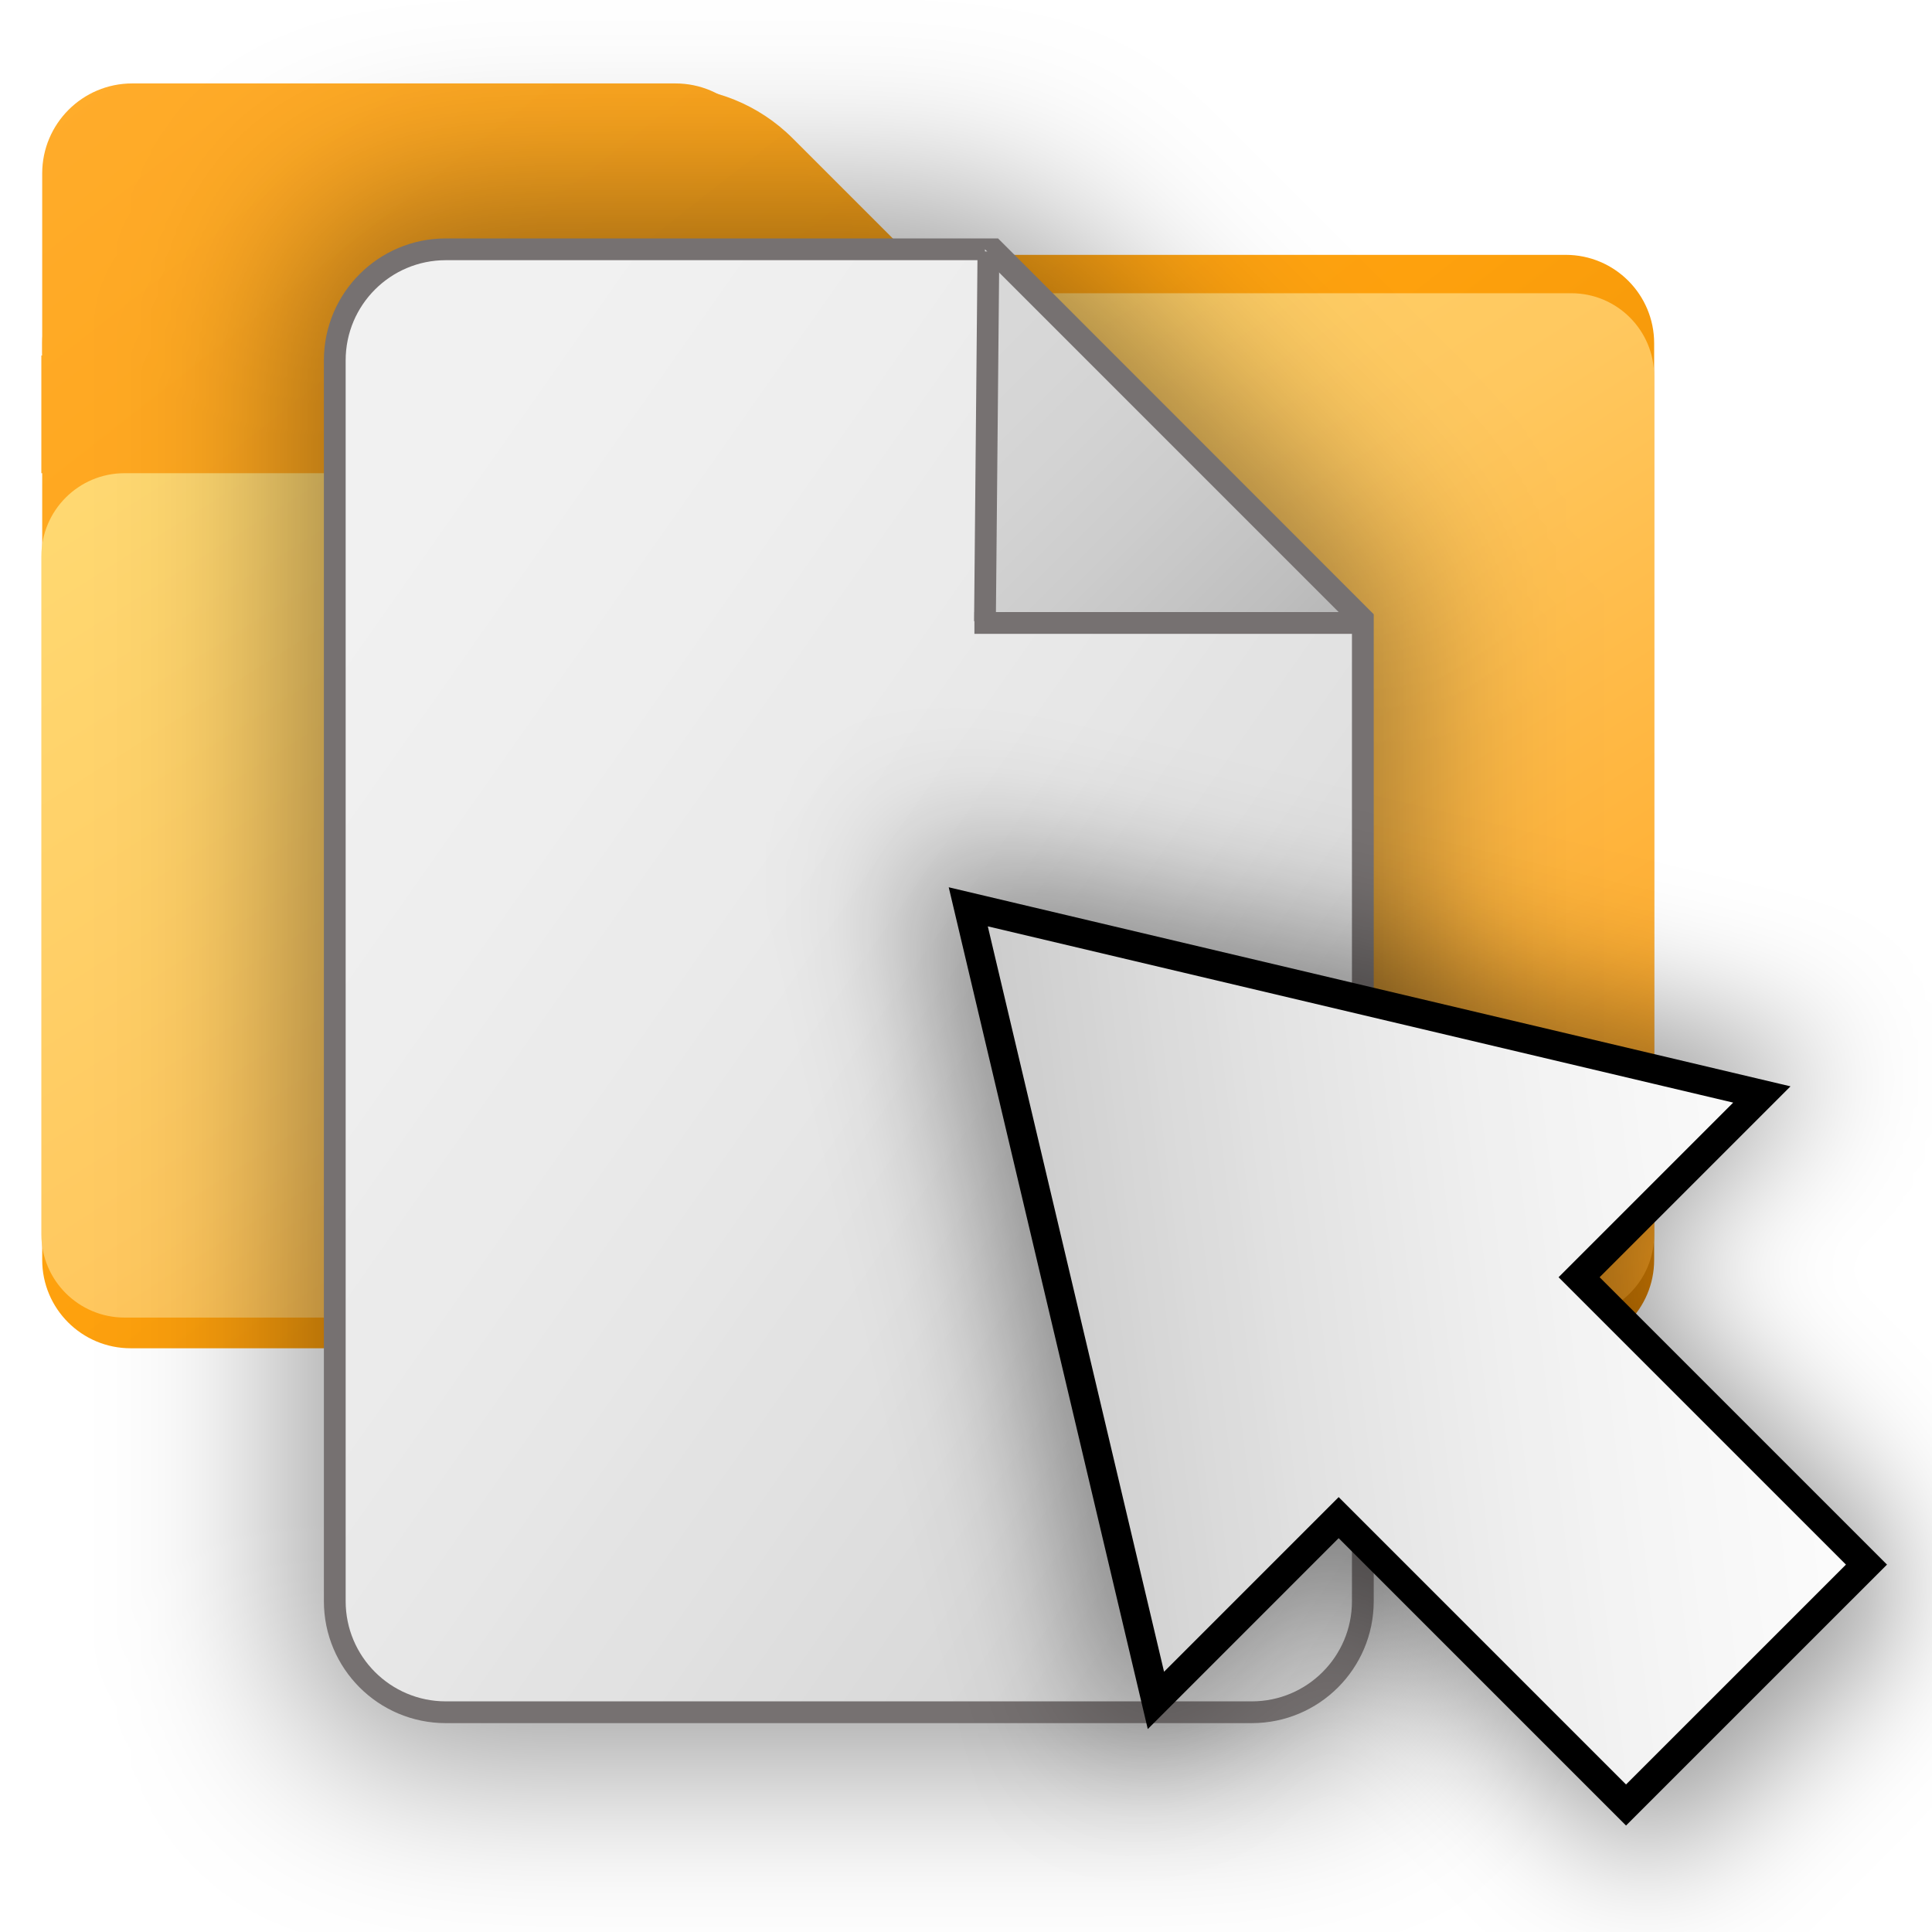
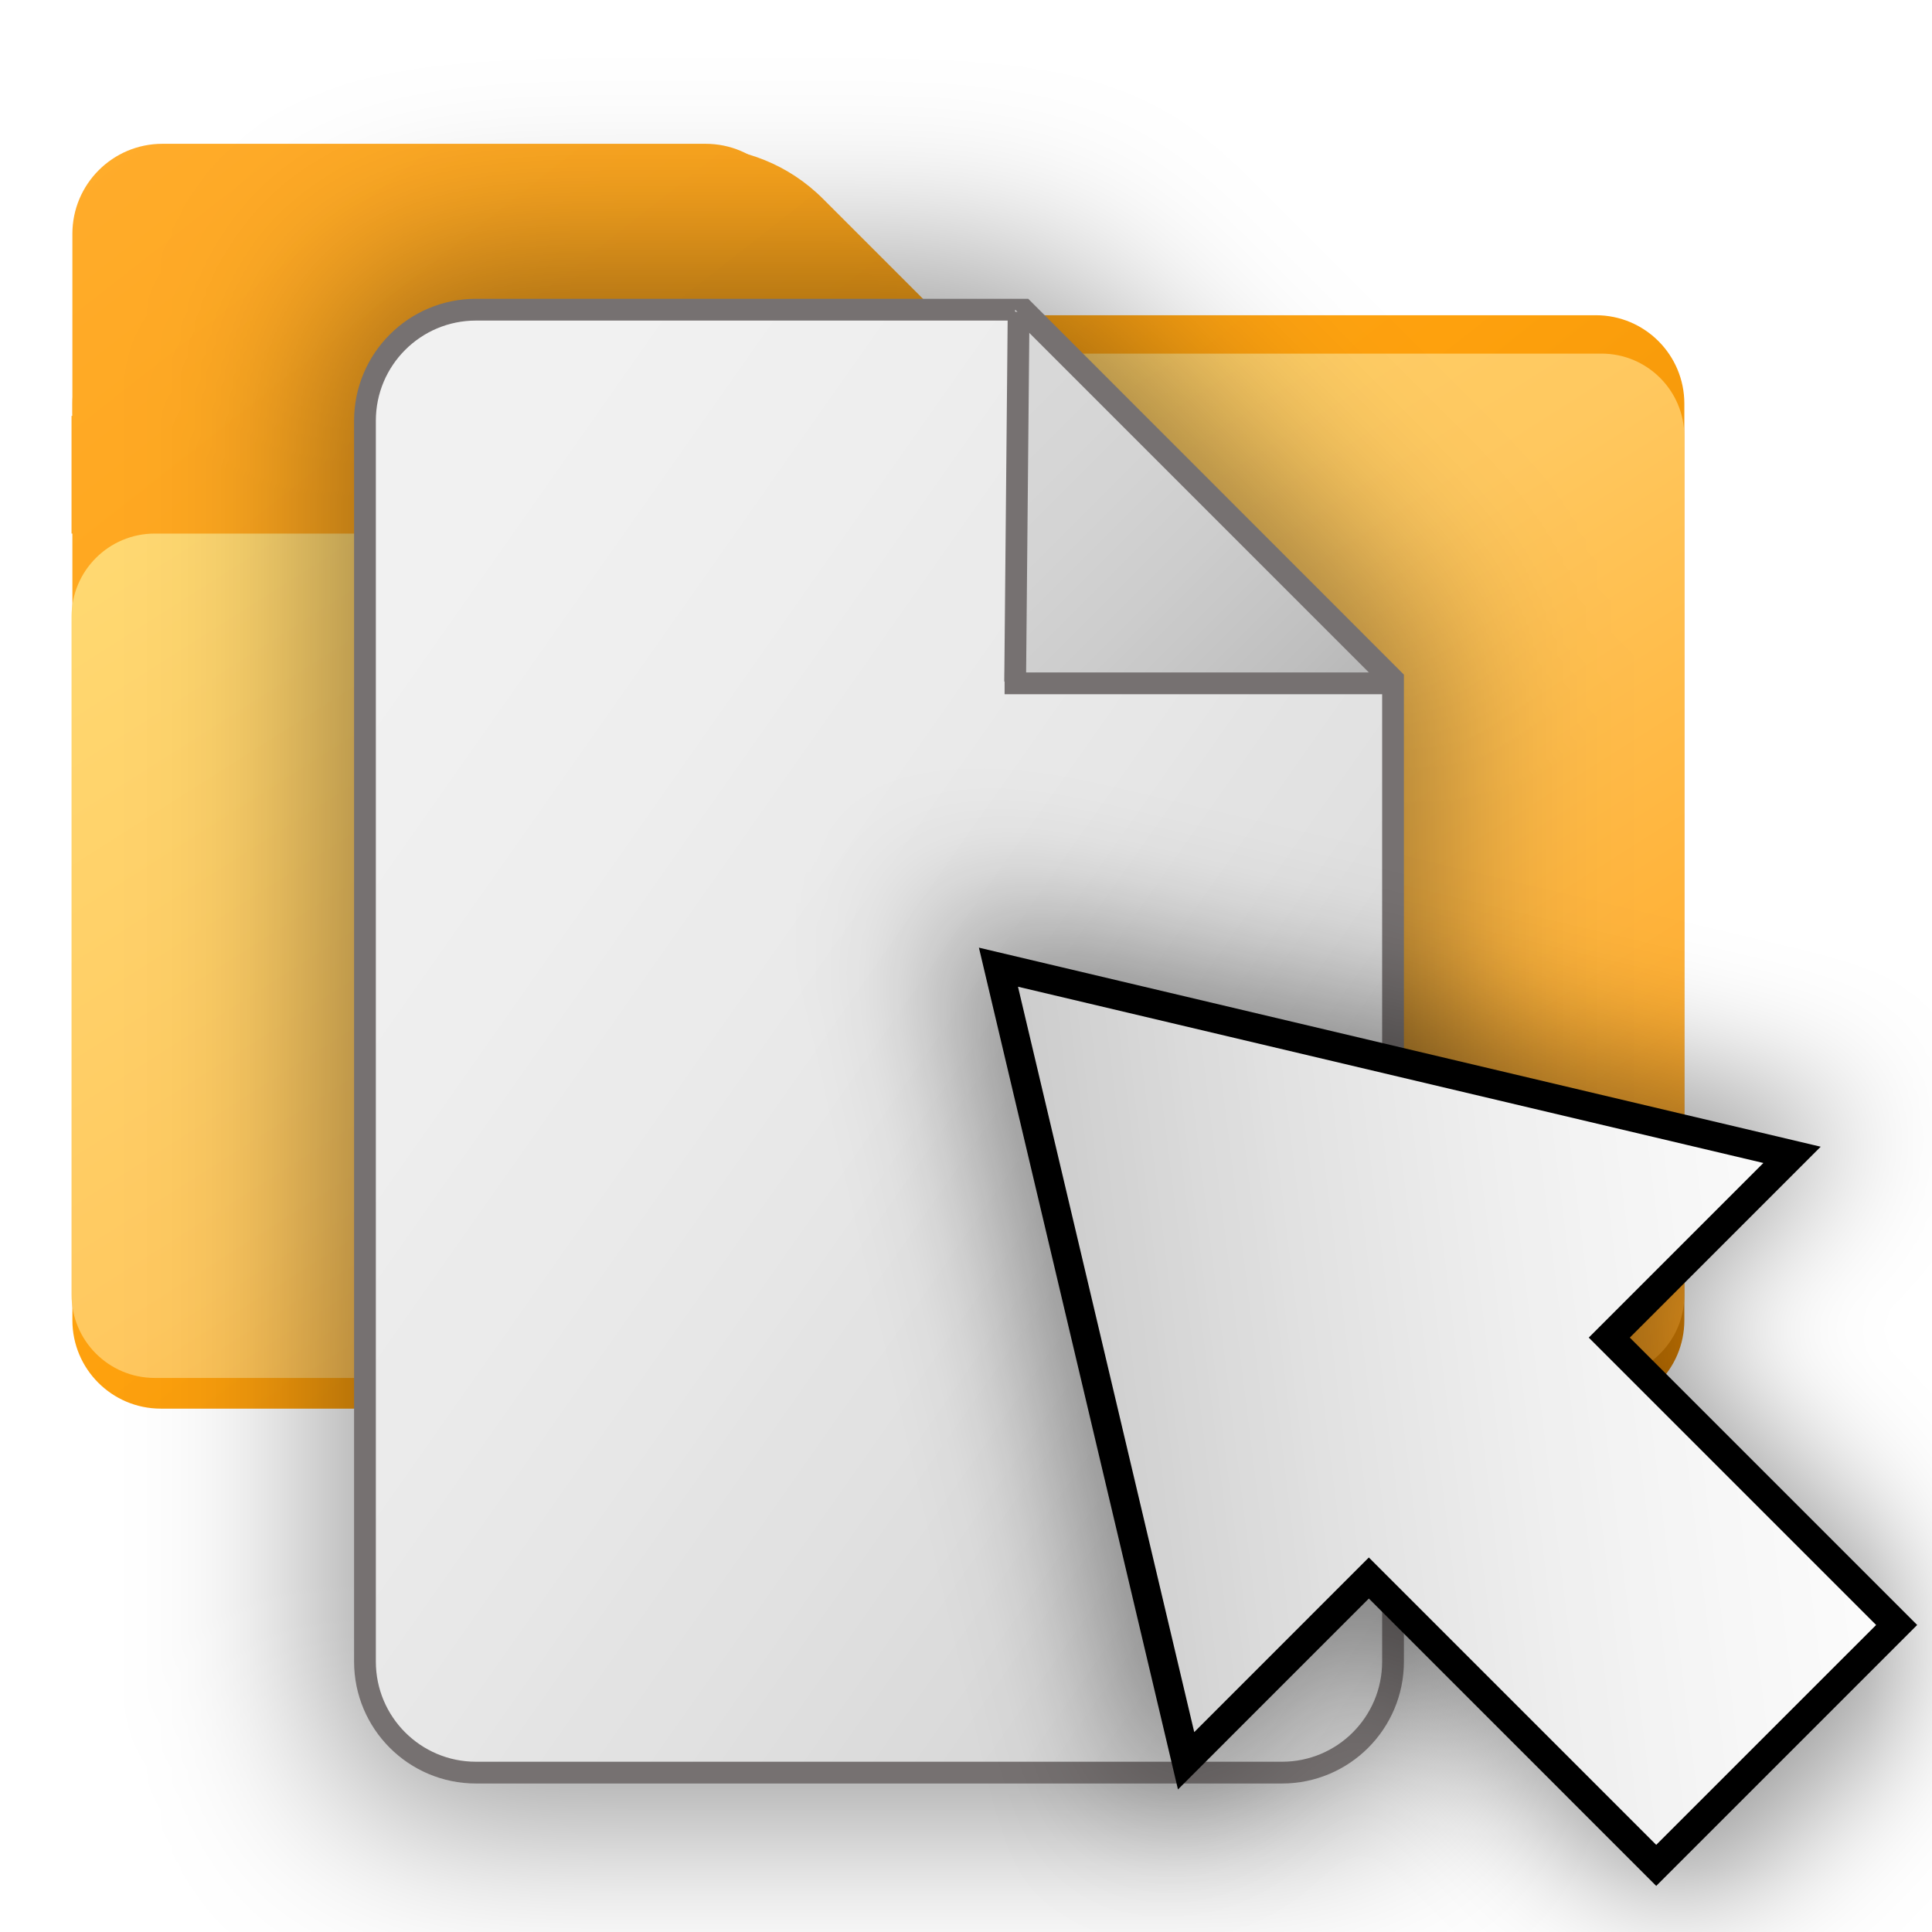
<svg xmlns="http://www.w3.org/2000/svg" width="128" height="128" xml:space="preserve" overflow="hidden" version="1.1" id="svg205">
  <defs id="defs184">
    <filter id="fx0" x="-100.1" y="-102.7" width="1201.2" height="1232.4" filterUnits="userSpaceOnUse" primitiveUnits="userSpaceOnUse">
      <feComponentTransfer color-interpolation-filters="sRGB" id="feComponentTransfer1">
        <feFuncR type="discrete" tableValues="0 0" id="feFuncR1" />
        <feFuncG type="discrete" tableValues="0 0" id="feFuncG1" />
        <feFuncB type="discrete" tableValues="0 0" id="feFuncB1" />
        <feFuncA type="linear" slope="0.4" intercept="0" id="feFuncA1" />
      </feComponentTransfer>
      <feGaussianBlur stdDeviation="7.157 7.151" id="feGaussianBlur1" />
    </filter>
    <filter id="fx1" x="-100.1" y="-102.7" width="1201.2" height="1232.4" filterUnits="userSpaceOnUse" primitiveUnits="userSpaceOnUse">
      <feComponentTransfer color-interpolation-filters="sRGB" id="feComponentTransfer2">
        <feFuncR type="discrete" tableValues="0 0" id="feFuncR2" />
        <feFuncG type="discrete" tableValues="0 0" id="feFuncG2" />
        <feFuncB type="discrete" tableValues="0 0" id="feFuncB2" />
        <feFuncA type="linear" slope="0.4" intercept="0" id="feFuncA2" />
      </feComponentTransfer>
      <feGaussianBlur stdDeviation="6.417 6.417" id="feGaussianBlur2" />
    </filter>
    <clipPath id="clip2">
      <rect x="567" y="507" width="1001" height="1027" id="rect2" />
    </clipPath>
    <linearGradient x1="1247.95" y1="1259.99" x2="666.054" y2="518.011" gradientUnits="userSpaceOnUse" spreadMethod="reflect" id="fill3">
      <stop offset="0" stop-color="#DE8200" id="stop2" />
      <stop offset="0.5" stop-color="#FEA10D" id="stop3" />
      <stop offset="1" stop-color="#FFAC2B" id="stop4" />
    </linearGradient>
    <linearGradient x1="1247.95" y1="1259.99" x2="666.054" y2="518.011" gradientUnits="userSpaceOnUse" spreadMethod="reflect" id="fill4">
      <stop offset="0" stop-color="#DE8200" id="stop5" />
      <stop offset="0.5" stop-color="#FEA10D" id="stop6" />
      <stop offset="1" stop-color="#FFAC2B" id="stop7" />
    </linearGradient>
    <linearGradient x1="1247.95" y1="1259.99" x2="666.054" y2="518.011" gradientUnits="userSpaceOnUse" spreadMethod="reflect" id="fill5">
      <stop offset="0" stop-color="#DE8200" id="stop8" />
      <stop offset="0.5" stop-color="#FEA10D" id="stop9" />
      <stop offset="1" stop-color="#FFAC2B" id="stop10" />
    </linearGradient>
    <linearGradient x1="1247.95" y1="1259.99" x2="666.054" y2="518.011" gradientUnits="userSpaceOnUse" spreadMethod="reflect" id="fill6">
      <stop offset="0" stop-color="#DE8200" id="stop11" />
      <stop offset="0.5" stop-color="#FEA10D" id="stop12" />
      <stop offset="1" stop-color="#FFAC2B" id="stop13" />
    </linearGradient>
    <linearGradient x1="1176.6" y1="1277.18" x2="737.404" y2="585.664" gradientUnits="userSpaceOnUse" spreadMethod="reflect" id="fill7">
      <stop offset="0" stop-color="#FFA11B" id="stop14" />
      <stop offset="0.5" stop-color="#FFC85F" id="stop15" />
      <stop offset="1" stop-color="#FFDD76" id="stop16" />
    </linearGradient>
    <linearGradient x1="1176.6" y1="1277.18" x2="737.404" y2="585.664" gradientUnits="userSpaceOnUse" spreadMethod="reflect" id="fill8">
      <stop offset="0" stop-color="#FFA11B" id="stop17" />
      <stop offset="0.5" stop-color="#FFC85F" id="stop18" />
      <stop offset="1" stop-color="#FFDD76" id="stop19" />
    </linearGradient>
    <linearGradient x1="1176.6" y1="1277.18" x2="737.404" y2="585.664" gradientUnits="userSpaceOnUse" spreadMethod="reflect" id="fill9">
      <stop offset="0" stop-color="#FFA11B" id="stop20" />
      <stop offset="0.5" stop-color="#FFC85F" id="stop21" />
      <stop offset="1" stop-color="#FFDD76" id="stop22" />
    </linearGradient>
    <clipPath id="clip10">
      <rect x="0" y="0" width="131" height="167" id="rect22" />
    </clipPath>
    <linearGradient x1="1283.5" y1="1243.6" x2="631.496" y2="785.403" gradientUnits="userSpaceOnUse" spreadMethod="reflect" id="fill11">
      <stop offset="0" stop-color="#CCCCCC" id="stop23" />
      <stop offset="0.027" stop-color="#CDCDCD" id="stop24" />
      <stop offset="0.054" stop-color="#CFCFCF" id="stop25" />
      <stop offset="0.081" stop-color="#D1D1D1" id="stop26" />
      <stop offset="0.108" stop-color="#D3D3D3" id="stop27" />
      <stop offset="0.135" stop-color="#D5D5D5" id="stop28" />
      <stop offset="0.162" stop-color="#D6D6D6" id="stop29" />
      <stop offset="0.189" stop-color="#D8D8D8" id="stop30" />
      <stop offset="0.216" stop-color="#D9D9D9" id="stop31" />
      <stop offset="0.243" stop-color="#DBDBDB" id="stop32" />
      <stop offset="0.27" stop-color="#DCDCDC" id="stop33" />
      <stop offset="0.297" stop-color="#DEDEDE" id="stop34" />
      <stop offset="0.324" stop-color="#DFDFDF" id="stop35" />
      <stop offset="0.351" stop-color="#E1E1E1" id="stop36" />
      <stop offset="0.378" stop-color="#E2E2E2" id="stop37" />
      <stop offset="0.405" stop-color="#E3E3E3" id="stop38" />
      <stop offset="0.432" stop-color="#E4E4E4" id="stop39" />
      <stop offset="0.459" stop-color="#E6E6E6" id="stop40" />
      <stop offset="0.486" stop-color="#E7E7E7" id="stop41" />
      <stop offset="0.514" stop-color="#E8E8E8" id="stop42" />
      <stop offset="0.541" stop-color="#E9E9E9" id="stop43" />
      <stop offset="0.568" stop-color="#EAEAEA" id="stop44" />
      <stop offset="0.595" stop-color="#EBEBEB" id="stop45" />
      <stop offset="0.622" stop-color="#EBEBEB" id="stop46" />
      <stop offset="0.649" stop-color="#ECECEC" id="stop47" />
      <stop offset="0.676" stop-color="#EDEDED" id="stop48" />
      <stop offset="0.703" stop-color="#EEEEEE" id="stop49" />
      <stop offset="0.73" stop-color="#EEEEEE" id="stop50" />
      <stop offset="0.757" stop-color="#EFEFEF" id="stop51" />
      <stop offset="0.784" stop-color="#EFEFEF" id="stop52" />
      <stop offset="0.811" stop-color="#F0F0F0" id="stop53" />
      <stop offset="0.838" stop-color="#F0F0F0" id="stop54" />
      <stop offset="0.865" stop-color="#F1F1F1" id="stop55" />
      <stop offset="0.892" stop-color="#F1F1F1" id="stop56" />
      <stop offset="0.919" stop-color="#F1F1F1" id="stop57" />
      <stop offset="0.946" stop-color="#F1F1F1" id="stop58" />
      <stop offset="0.973" stop-color="#F1F1F1" id="stop59" />
      <stop offset="1" stop-color="#F2F2F2" id="stop60" />
    </linearGradient>
    <linearGradient x1="1198" y1="844" x2="1022" y2="668" gradientUnits="userSpaceOnUse" spreadMethod="reflect" id="fill12">
      <stop offset="0" stop-color="#B6B6B6" id="stop61" />
      <stop offset="0.029" stop-color="#B7B7B7" id="stop62" />
      <stop offset="0.059" stop-color="#B9B9B9" id="stop63" />
      <stop offset="0.088" stop-color="#BBBBBB" id="stop64" />
      <stop offset="0.118" stop-color="#BDBDBD" id="stop65" />
      <stop offset="0.147" stop-color="#BFBFBF" id="stop66" />
      <stop offset="0.176" stop-color="#C0C0C0" id="stop67" />
      <stop offset="0.206" stop-color="#C2C2C2" id="stop68" />
      <stop offset="0.235" stop-color="#C3C3C3" id="stop69" />
      <stop offset="0.265" stop-color="#C5C5C5" id="stop70" />
      <stop offset="0.294" stop-color="#C6C6C6" id="stop71" />
      <stop offset="0.324" stop-color="#C8C8C8" id="stop72" />
      <stop offset="0.353" stop-color="#C9C9C9" id="stop73" />
      <stop offset="0.382" stop-color="#CACACA" id="stop74" />
      <stop offset="0.412" stop-color="#CCCCCC" id="stop75" />
      <stop offset="0.441" stop-color="#CDCDCD" id="stop76" />
      <stop offset="0.471" stop-color="#CECECE" id="stop77" />
      <stop offset="0.5" stop-color="#CFCFCF" id="stop78" />
      <stop offset="0.529" stop-color="#D0D0D0" id="stop79" />
      <stop offset="0.559" stop-color="#D1D1D1" id="stop80" />
      <stop offset="0.588" stop-color="#D2D2D2" id="stop81" />
      <stop offset="0.618" stop-color="#D3D3D3" id="stop82" />
      <stop offset="0.647" stop-color="#D4D4D4" id="stop83" />
      <stop offset="0.676" stop-color="#D4D4D4" id="stop84" />
      <stop offset="0.706" stop-color="#D5D5D5" id="stop85" />
      <stop offset="0.735" stop-color="#D6D6D6" id="stop86" />
      <stop offset="0.765" stop-color="#D6D6D6" id="stop87" />
      <stop offset="0.794" stop-color="#D7D7D7" id="stop88" />
      <stop offset="0.824" stop-color="#D7D7D7" id="stop89" />
      <stop offset="0.853" stop-color="#D8D8D8" id="stop90" />
      <stop offset="0.882" stop-color="#D8D8D8" id="stop91" />
      <stop offset="0.912" stop-color="#D8D8D8" id="stop92" />
      <stop offset="0.941" stop-color="#D8D8D8" id="stop93" />
      <stop offset="0.971" stop-color="#D8D8D8" id="stop94" />
      <stop offset="1" stop-color="#D9D9D9" id="stop95" />
    </linearGradient>
    <clipPath id="clip13">
      <path d="m 1014.09,979.465 88.89,375.925 86.57,-86.58 136.13,136.13 113.89,-113.88 -136.13,-136.13 86.57,-86.57 z M 567,507 H 1568 V 1534 H 567 Z" fill-rule="evenodd" clip-rule="evenodd" id="path95" />
    </clipPath>
    <linearGradient x1="880.552" y1="1203.25" x2="1516.16" y2="1124.22" gradientUnits="userSpaceOnUse" spreadMethod="reflect" id="fill14">
      <stop offset="0" stop-color="#A6A6A6" id="stop96" />
      <stop offset="0.011" stop-color="#A7A7A7" id="stop97" />
      <stop offset="0.023" stop-color="#A9A9A9" id="stop98" />
      <stop offset="0.034" stop-color="#ABABAB" id="stop99" />
      <stop offset="0.045" stop-color="#ADADAD" id="stop100" />
      <stop offset="0.057" stop-color="#AFAFAF" id="stop101" />
      <stop offset="0.068" stop-color="#B1B1B1" id="stop102" />
      <stop offset="0.08" stop-color="#B2B2B2" id="stop103" />
      <stop offset="0.091" stop-color="#B4B4B4" id="stop104" />
      <stop offset="0.102" stop-color="#B6B6B6" id="stop105" />
      <stop offset="0.114" stop-color="#B8B8B8" id="stop106" />
      <stop offset="0.125" stop-color="#B9B9B9" id="stop107" />
      <stop offset="0.136" stop-color="#BBBBBB" id="stop108" />
      <stop offset="0.148" stop-color="#BDBDBD" id="stop109" />
      <stop offset="0.159" stop-color="#BEBEBE" id="stop110" />
      <stop offset="0.17" stop-color="#C0C0C0" id="stop111" />
      <stop offset="0.182" stop-color="#C1C1C1" id="stop112" />
      <stop offset="0.193" stop-color="#C3C3C3" id="stop113" />
      <stop offset="0.205" stop-color="#C5C5C5" id="stop114" />
      <stop offset="0.216" stop-color="#C6C6C6" id="stop115" />
      <stop offset="0.227" stop-color="#C8C8C8" id="stop116" />
      <stop offset="0.239" stop-color="#C9C9C9" id="stop117" />
      <stop offset="0.25" stop-color="#CBCBCB" id="stop118" />
      <stop offset="0.261" stop-color="#CCCCCC" id="stop119" />
      <stop offset="0.273" stop-color="#CECECE" id="stop120" />
      <stop offset="0.284" stop-color="#CFCFCF" id="stop121" />
      <stop offset="0.295" stop-color="#D0D0D0" id="stop122" />
      <stop offset="0.307" stop-color="#D2D2D2" id="stop123" />
      <stop offset="0.318" stop-color="#D3D3D3" id="stop124" />
      <stop offset="0.33" stop-color="#D4D4D4" id="stop125" />
      <stop offset="0.341" stop-color="#D6D6D6" id="stop126" />
      <stop offset="0.352" stop-color="#D7D7D7" id="stop127" />
      <stop offset="0.364" stop-color="#D8D8D8" id="stop128" />
      <stop offset="0.375" stop-color="#DADADA" id="stop129" />
      <stop offset="0.386" stop-color="#DBDBDB" id="stop130" />
      <stop offset="0.398" stop-color="#DCDCDC" id="stop131" />
      <stop offset="0.409" stop-color="#DDDDDD" id="stop132" />
      <stop offset="0.42" stop-color="#DEDEDE" id="stop133" />
      <stop offset="0.432" stop-color="#E0E0E0" id="stop134" />
      <stop offset="0.443" stop-color="#E1E1E1" id="stop135" />
      <stop offset="0.455" stop-color="#E2E2E2" id="stop136" />
      <stop offset="0.466" stop-color="#E3E3E3" id="stop137" />
      <stop offset="0.477" stop-color="#E4E4E4" id="stop138" />
      <stop offset="0.489" stop-color="#E5E5E5" id="stop139" />
      <stop offset="0.5" stop-color="#E6E6E6" id="stop140" />
      <stop offset="0.511" stop-color="#E7E7E7" id="stop141" />
      <stop offset="0.523" stop-color="#E8E8E8" id="stop142" />
      <stop offset="0.534" stop-color="#E9E9E9" id="stop143" />
      <stop offset="0.545" stop-color="#EAEAEA" id="stop144" />
      <stop offset="0.557" stop-color="#EBEBEB" id="stop145" />
      <stop offset="0.568" stop-color="#ECECEC" id="stop146" />
      <stop offset="0.58" stop-color="#EDEDED" id="stop147" />
      <stop offset="0.591" stop-color="#EEEEEE" id="stop148" />
      <stop offset="0.602" stop-color="#EFEFEF" id="stop149" />
      <stop offset="0.614" stop-color="#F0F0F0" id="stop150" />
      <stop offset="0.625" stop-color="#F0F0F0" id="stop151" />
      <stop offset="0.636" stop-color="#F1F1F1" id="stop152" />
      <stop offset="0.648" stop-color="#F2F2F2" id="stop153" />
      <stop offset="0.659" stop-color="#F3F3F3" id="stop154" />
      <stop offset="0.67" stop-color="#F3F3F3" id="stop155" />
      <stop offset="0.682" stop-color="#F4F4F4" id="stop156" />
      <stop offset="0.693" stop-color="#F5F5F5" id="stop157" />
      <stop offset="0.705" stop-color="#F5F5F5" id="stop158" />
      <stop offset="0.716" stop-color="#F6F6F6" id="stop159" />
      <stop offset="0.727" stop-color="#F7F7F7" id="stop160" />
      <stop offset="0.739" stop-color="#F7F7F7" id="stop161" />
      <stop offset="0.75" stop-color="#F8F8F8" id="stop162" />
      <stop offset="0.761" stop-color="#F8F8F8" id="stop163" />
      <stop offset="0.773" stop-color="#F9F9F9" id="stop164" />
      <stop offset="0.784" stop-color="#F9F9F9" id="stop165" />
      <stop offset="0.795" stop-color="#FAFAFA" id="stop166" />
      <stop offset="0.807" stop-color="#FAFAFA" id="stop167" />
      <stop offset="0.818" stop-color="#FBFBFB" id="stop168" />
      <stop offset="0.83" stop-color="#FBFBFB" id="stop169" />
      <stop offset="0.841" stop-color="#FCFCFC" id="stop170" />
      <stop offset="0.852" stop-color="#FCFCFC" id="stop171" />
      <stop offset="0.864" stop-color="#FCFCFC" id="stop172" />
      <stop offset="0.875" stop-color="#FDFDFD" id="stop173" />
      <stop offset="0.886" stop-color="#FDFDFD" id="stop174" />
      <stop offset="0.898" stop-color="#FDFDFD" id="stop175" />
      <stop offset="0.909" stop-color="#FEFEFE" id="stop176" />
      <stop offset="0.92" stop-color="#FEFEFE" id="stop177" />
      <stop offset="0.932" stop-color="#FEFEFE" id="stop178" />
      <stop offset="0.943" stop-color="#FEFEFE" id="stop179" />
      <stop offset="0.955" stop-color="#FEFEFE" id="stop180" />
      <stop offset="0.966" stop-color="#FEFEFE" id="stop181" />
      <stop offset="0.977" stop-color="#FEFEFE" id="stop182" />
      <stop offset="0.989" stop-color="#FEFEFE" id="stop183" />
      <stop offset="1" stop-color="#FFFFFF" id="stop184" />
    </linearGradient>
  </defs>
-   <g clip-path="url(#clip2)" transform="matrix(0.1398601,0,0,0.1398601,-77.68045,-76.90909)" id="g205">
+   <g clip-path="url(#clip2)" transform="matrix(0.1398601,0,0,0.1398601,-75.68045,-72.90909)" id="g205">
    <g id="g192">
      <g id="g191">
        <g id="g190">
          <path d="m 575.404,712.52 c 0,-23.137 18.755,-41.892 41.893,-41.892 h 679.813 c 23.14,0 41.89,18.755 41.89,41.892 v 434.17 c 0,23.14 -18.75,41.89 -41.89,41.89 H 617.297 c -23.138,0 -41.893,-18.75 -41.893,-41.89 z" fill="url(#fill3)" fill-rule="evenodd" id="path184" style="fill:url(#fill3)" />
          <path d="m 575.404,632.081 c 0,-23.561 19.098,-42.661 42.66,-42.661 h 257.288 c 23.562,0 42.66,19.1 42.66,42.661 v 84.77 c 0,23.561 -19.098,42.661 -42.66,42.661 H 618.064 c -23.562,0 -42.66,-19.1 -42.66,-42.661 z" fill="url(#fill4)" fill-rule="evenodd" id="path185" style="fill:url(#fill4)" />
          <path d="m 813.072,615.479 c 32.556,-32.557 85.341,-32.557 117.897,0 19.652,19.65 39.299,39.299 58.95,58.948 -19.651,19.65 -39.298,39.3 -58.95,58.949 -32.556,32.557 -85.341,32.557 -117.897,0 -32.556,-32.556 -32.556,-85.341 0,-117.897 z" fill="url(#fill5)" fill-rule="evenodd" id="path186" style="fill:url(#fill5)" />
          <path d="m 575,718.302 h 80.4 v 55.755 H 575 Z" fill="url(#fill6)" id="path187" style="fill:url(#fill6)" />
          <path d="m 990.053,688.809 h 309.707 c 21.67,0 39.24,17.57 39.24,39.245 v 406.736 c 0,21.67 -17.57,39.25 -39.24,39.25 H 785.898 V 774.002 h 89.672 c 5.899,0 11.519,-1.196 16.629,-3.359 l 4.881,-2.649 6.452,-1.913 c 10.036,-4.07 19.437,-10.175 27.574,-18.315 z" fill="url(#fill7)" fill-rule="evenodd" id="path188" style="fill:url(#fill7)" />
          <path d="m 575,813.489 c 0,-21.778 17.656,-39.432 39.432,-39.432 H 744.85 c 21.776,0 39.432,17.654 39.432,39.432 V 1134.6 c 0,21.78 -17.656,39.44 -39.432,39.44 H 614.432 C 592.656,1174.04 575,1156.38 575,1134.6 Z" fill="url(#fill8)" fill-rule="evenodd" id="path189" style="fill:url(#fill8)" />
          <path d="M 725.295,774.057 H 934.577 V 1174.04 H 725.295 Z" fill="url(#fill9)" id="path190" style="fill:url(#fill9)" />
        </g>
      </g>
    </g>
    <g filter="url(#fx0)" transform="matrix(5.9771,0,0,5.98204,566,515)" id="g197">
      <g clip-path="url(#clip10)" id="g196">
        <path d="m 31.962,22.68 h 45.584 l 30.73,30.718 v 81.686 c 0,5.1 -4.136,9.235 -9.238,9.235 H 31.962 c -5.102,0 -9.238,-4.135 -9.238,-9.235 V 31.915 c 0,-5.1 4.136,-9.234 9.238,-9.234 z" stroke="#767171" stroke-width="2" stroke-miterlimit="8" fill="#ff0000" fill-rule="evenodd" id="path192" />
        <path d="M 76.831,53.573 V 22.68 l 30.918,30.892 z" fill="#ff0000" fill-rule="evenodd" id="path193" />
        <path d="M 0,0 0.288,30.749" stroke="#767171" stroke-width="1.998" stroke-miterlimit="8" fill="none" fill-rule="evenodd" id="path194" transform="matrix(-1.00083,0,0,1,77.1189,22.8559)" />
        <path d="M 0,0 32.199,6.33458e-5" stroke="#767171" stroke-width="1.998" stroke-miterlimit="8" fill="none" fill-rule="evenodd" id="path195" transform="matrix(-1.00083,0,0,1,108.178,53.7484)" />
        <path d="M 77.533,22.856 108.276,53.574" stroke="#767171" stroke-width="2" stroke-miterlimit="8" fill="none" fill-rule="evenodd" id="path196" />
      </g>
    </g>
    <path d="M 766.586,668 H 1026.07 L 1201,843.008 v 465.382 c 0,29.06 -23.54,52.61 -52.59,52.61 H 766.586 C 737.544,1361 714,1337.45 714,1308.39 V 720.609 C 714,691.554 737.544,668 766.586,668 Z" stroke="#767171" stroke-width="10.312" stroke-miterlimit="8" fill="url(#fill11)" fill-rule="evenodd" id="path197" style="fill:url(#fill11)" />
    <path d="M 1022,844 V 668 l 176,176 z" fill="url(#fill12)" fill-rule="evenodd" id="path198" style="fill:url(#fill12)" />
    <path d="M 0,0 1.641,175.184" stroke="#767171" stroke-width="10.312" stroke-miterlimit="8" fill="none" fill-rule="evenodd" id="path199" transform="matrix(-1,0,0,1,1023.64,669)" />
    <path d="M 0,0 183.442,3.60892e-4" stroke="#767171" stroke-width="10.312" stroke-miterlimit="8" fill="none" fill-rule="evenodd" id="path200" transform="matrix(-1,0,0,1,1200.44,845)" />
    <path d="m 1026,669 175,175.004" stroke="#767171" stroke-width="10.312" stroke-miterlimit="8" fill="none" fill-rule="evenodd" id="path201" />
    <g clip-path="url(#clip13)" id="g204">
      <g filter="url(#fx1)" transform="matrix(5,0,0,5,885,850)" id="g203">
        <g id="g202">
          <path d="M 41.114,104.336 21.558,21.633 104.26,41.19 85.215,60.236 115.163,90.184 90.109,115.239 60.16,85.29 Z" stroke="#000000" stroke-width="3.025" stroke-miterlimit="8" fill="#ff0000" fill-rule="evenodd" id="path202" />
        </g>
      </g>
    </g>
    <path d="m 1102.98,1355.39 -88.89,-375.925 375.92,88.895 -86.57,86.57 136.13,136.13 -113.89,113.88 -136.13,-136.13 z" stroke="#000000" stroke-width="13.75" stroke-miterlimit="8" fill="url(#fill14)" fill-rule="evenodd" id="path204" style="fill:url(#fill14)" />
  </g>
</svg>
